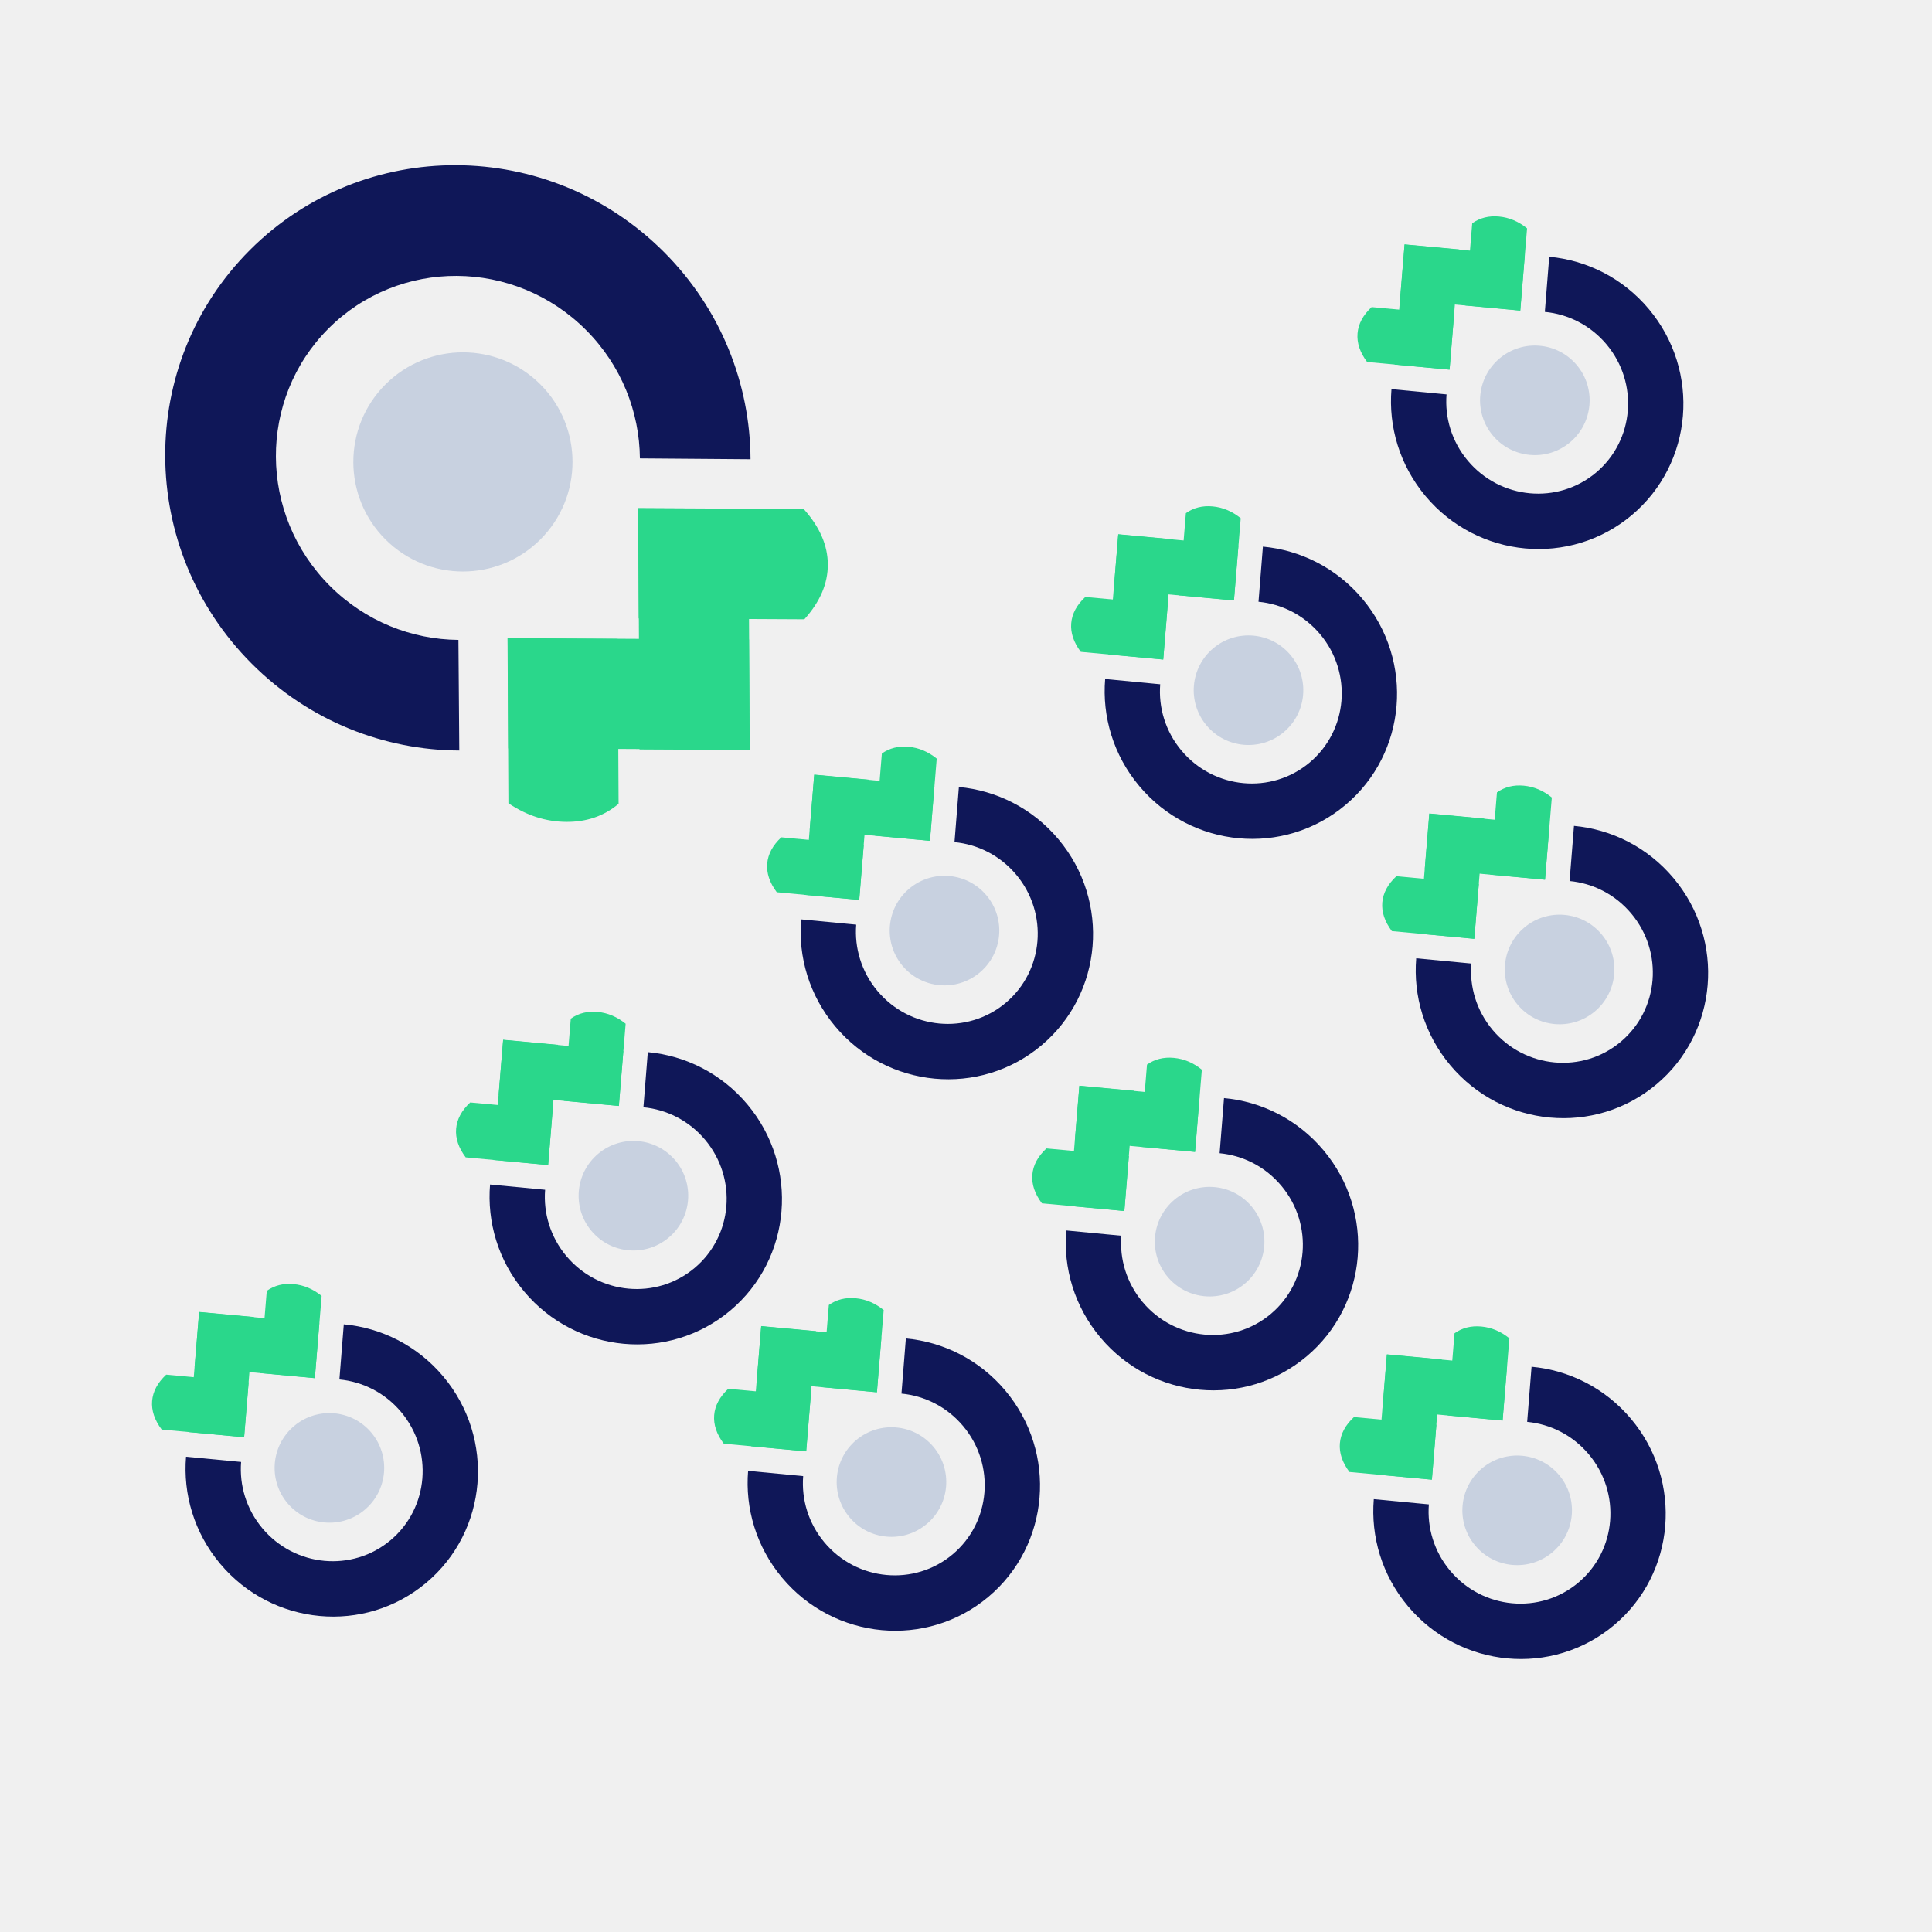
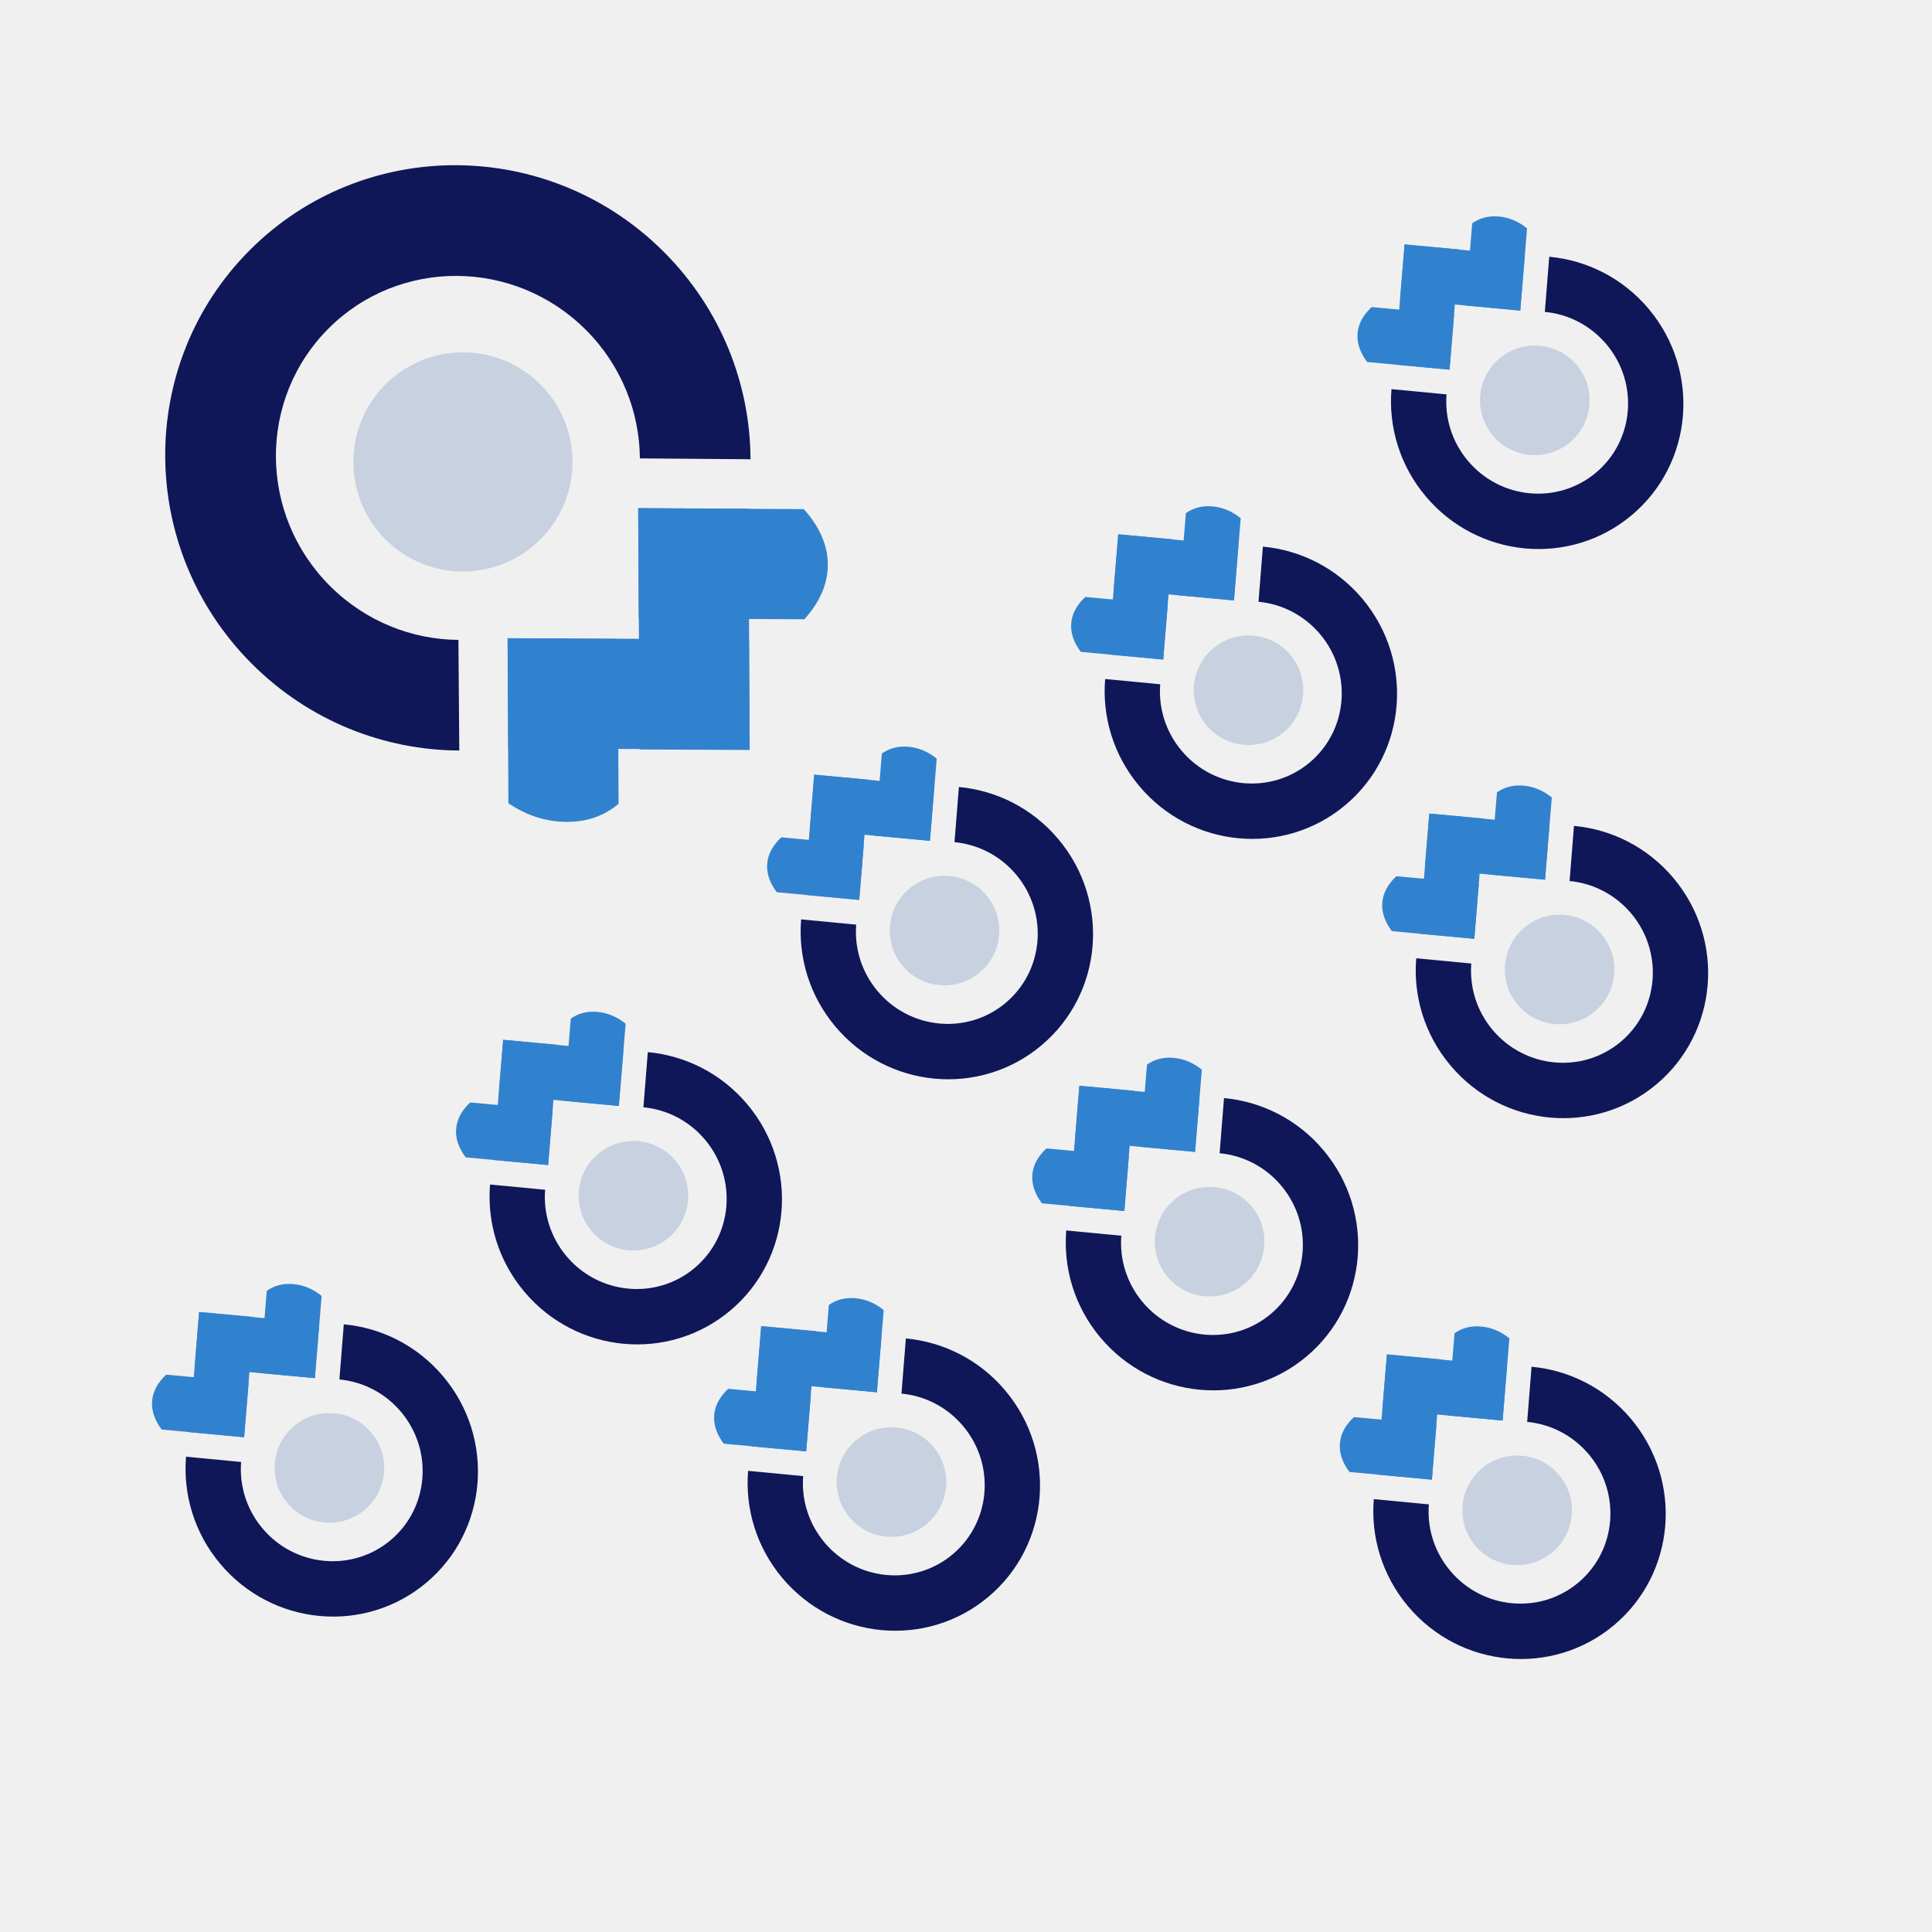
<svg xmlns="http://www.w3.org/2000/svg" width="500" height="500" viewBox="0 0 500 500" fill="none">
  <g clip-path="url(#clip0)">
-     <path fill-rule="evenodd" clip-rule="evenodd" d="M165.181 131.503L193.695 131.652L194.021 194.097L165.508 193.948L165.181 131.503Z" fill="#2AD78B" />
-     <path fill-rule="evenodd" clip-rule="evenodd" d="M131.352 165.198L159.865 165.347L160.088 208.023C156.354 211.18 151.844 212.74 146.558 212.705C141.273 212.669 136.278 211.059 131.575 207.874L131.352 165.198Z" fill="#2AD78B" />
-     <path fill-rule="evenodd" clip-rule="evenodd" d="M131.538 193.674L131.389 165.16L193.834 165.487L193.983 194L131.538 193.674Z" fill="#2AD78B" />
-     <path fill-rule="evenodd" clip-rule="evenodd" d="M165.301 160.046L165.152 131.532L208.018 131.756C212.14 136.35 214.215 141.12 214.24 146.064C214.266 151.008 212.242 155.743 208.167 160.27L165.301 160.046Z" fill="#2AD78B" />
+     <path fill-rule="evenodd" clip-rule="evenodd" d="M165.181 131.503L193.695 131.652L194.021 194.097L165.508 193.948L165.181 131.503Z" fill="#3182CE" />
+     <path fill-rule="evenodd" clip-rule="evenodd" d="M131.352 165.198L159.865 165.347L160.088 208.023C156.354 211.18 151.844 212.74 146.558 212.705C141.273 212.669 136.278 211.059 131.575 207.874L131.352 165.198Z" fill="#3182CE" />
+     <path fill-rule="evenodd" clip-rule="evenodd" d="M131.538 193.674L131.389 165.16L193.834 165.487L193.983 194L131.538 193.674Z" fill="#3182CE" />
+     <path fill-rule="evenodd" clip-rule="evenodd" d="M165.301 160.046L165.152 131.532L208.018 131.756C212.14 136.35 214.215 141.12 214.24 146.064C214.266 151.008 212.242 155.743 208.167 160.27L165.301 160.046Z" fill="#3182CE" />
    <path d="M139.859 139.601C150.935 128.525 150.935 110.568 139.859 99.493C128.784 88.418 110.827 88.418 99.752 99.493C88.676 110.568 88.676 128.525 99.752 139.601C110.827 150.676 128.784 150.676 139.859 139.601Z" fill="#C8D1E0" />
    <path fill-rule="evenodd" clip-rule="evenodd" d="M64.69 64.69C94.129 35.251 142.084 35.475 171.8 65.192C186.659 80.051 194.145 99.47 194.234 118.854L165.605 118.63C165.507 106.618 160.844 94.592 151.63 85.378C133.137 66.885 103.314 66.724 85.019 85.019C66.724 103.314 66.885 133.137 85.378 151.63C94.594 160.847 106.625 165.51 118.64 165.605L118.864 194.235C99.476 194.147 80.053 186.662 65.192 171.8C35.475 142.084 35.251 94.129 64.69 64.69Z" fill="#0F1758" />
  </g>
  <g clip-path="url(#clip1)">
-     <path fill-rule="evenodd" clip-rule="evenodd" d="M375.135 95.675L360.939 94.358L363.498 63.24L377.694 64.557L375.135 95.675Z" fill="#2AD78B" />
-     <path fill-rule="evenodd" clip-rule="evenodd" d="M393.454 80.366L379.258 79.049L381.006 57.783C383.004 56.373 385.319 55.792 387.95 56.04C390.581 56.288 392.998 57.308 395.202 59.1L393.454 80.366Z" fill="#2AD78B" />
-     <path fill-rule="evenodd" clip-rule="evenodd" d="M394.602 66.174L393.434 80.383L362.344 77.499L363.512 63.29L394.602 66.174Z" fill="#2AD78B" />
-     <path fill-rule="evenodd" clip-rule="evenodd" d="M376.319 81.453L375.151 95.662L353.809 93.682C351.956 91.214 351.131 88.749 351.333 86.285C351.536 83.821 352.751 81.55 354.978 79.473L376.319 81.453Z" fill="#2AD78B" />
+     <path fill-rule="evenodd" clip-rule="evenodd" d="M375.135 95.675L360.939 94.358L363.498 63.24L377.694 64.557L375.135 95.675Z" fill="#3182CE" />
+     <path fill-rule="evenodd" clip-rule="evenodd" d="M393.454 80.366L379.258 79.049L381.006 57.783C383.004 56.373 385.319 55.792 387.95 56.04C390.581 56.288 392.998 57.308 395.202 59.1L393.454 80.366Z" fill="#3182CE" />
+     <path fill-rule="evenodd" clip-rule="evenodd" d="M394.602 66.174L393.434 80.383L362.344 77.499L363.512 63.29L394.602 66.174Z" fill="#3182CE" />
+     <path fill-rule="evenodd" clip-rule="evenodd" d="M376.319 81.453L375.151 95.662L353.809 93.682C351.956 91.214 351.131 88.749 351.333 86.285C351.536 83.821 352.751 81.55 354.978 79.473L376.319 81.453Z" fill="#3182CE" />
    <path d="M388.101 92.745C382.101 97.779 381.319 106.724 386.353 112.723C391.387 118.722 400.331 119.505 406.33 114.471C412.33 109.437 413.112 100.492 408.078 94.493C403.044 88.494 394.1 87.711 388.101 92.745Z" fill="#C8D1E0" />
    <path fill-rule="evenodd" clip-rule="evenodd" d="M422.278 133.334C406.332 146.715 382.455 144.513 368.948 128.416C362.195 120.368 359.313 110.369 360.113 100.709L374.363 102.069C373.888 108.056 375.687 114.249 379.875 119.24C388.28 129.258 403.128 130.638 413.038 122.322C422.948 114.007 424.168 99.145 415.762 89.127C411.573 84.135 405.784 81.288 399.803 80.717L400.939 66.447C410.592 67.336 419.941 71.91 426.696 79.961C440.202 96.057 438.225 119.953 422.278 133.334Z" fill="#0F1758" />
  </g>
  <g clip-path="url(#clip2)">
-     <path fill-rule="evenodd" clip-rule="evenodd" d="M63.171 371.96L48.975 370.644L51.533 339.526L65.729 340.843L63.171 371.96Z" fill="#2AD78B" />
-     <path fill-rule="evenodd" clip-rule="evenodd" d="M81.49 356.651L67.293 355.335L69.042 334.068C71.04 332.658 73.354 332.078 75.985 332.326C78.617 332.574 81.034 333.593 83.238 335.385L81.49 356.651Z" fill="#2AD78B" />
-     <path fill-rule="evenodd" clip-rule="evenodd" d="M82.638 342.459L81.469 356.668L50.38 353.785L51.548 339.576L82.638 342.459Z" fill="#2AD78B" />
-     <path fill-rule="evenodd" clip-rule="evenodd" d="M64.355 357.738L63.187 371.947L41.845 369.967C39.992 367.5 39.166 365.034 39.369 362.57C39.572 360.106 40.786 357.836 43.013 355.758L64.355 357.738Z" fill="#2AD78B" />
+     <path fill-rule="evenodd" clip-rule="evenodd" d="M63.171 371.96L48.975 370.644L51.533 339.526L65.729 340.843L63.171 371.96Z" fill="#3182CE" />
+     <path fill-rule="evenodd" clip-rule="evenodd" d="M81.49 356.651L67.293 355.335L69.042 334.068C71.04 332.658 73.354 332.078 75.985 332.326C78.617 332.574 81.034 333.593 83.238 335.385L81.49 356.651Z" fill="#3182CE" />
+     <path fill-rule="evenodd" clip-rule="evenodd" d="M82.638 342.459L81.469 356.668L50.38 353.785L51.548 339.576L82.638 342.459Z" fill="#3182CE" />
+     <path fill-rule="evenodd" clip-rule="evenodd" d="M64.355 357.738L63.187 371.947L41.845 369.967C39.992 367.5 39.166 365.034 39.369 362.57C39.572 360.106 40.786 357.836 43.013 355.758L64.355 357.738Z" fill="#3182CE" />
    <path d="M76.136 369.031C70.137 374.065 69.355 383.009 74.389 389.008C79.423 395.007 88.367 395.79 94.366 390.756C100.365 385.722 101.148 376.778 96.114 370.778C91.08 364.779 82.136 363.997 76.136 369.031Z" fill="#C8D1E0" />
    <path fill-rule="evenodd" clip-rule="evenodd" d="M110.314 409.619C94.367 423 70.491 420.798 56.984 404.702C50.23 396.653 47.348 386.654 48.148 376.995L62.399 378.354C61.924 384.341 63.722 390.535 67.91 395.526C76.316 405.543 91.164 406.923 101.074 398.607C110.984 390.292 112.203 375.43 103.798 365.413C99.609 360.42 93.82 357.573 87.839 357.003L88.975 342.732C98.628 343.621 107.977 348.196 114.731 356.246C128.238 372.342 126.26 396.238 110.314 409.619Z" fill="#0F1758" />
  </g>
  <g clip-path="url(#clip3)">
-     <path fill-rule="evenodd" clip-rule="evenodd" d="M208.632 375.62L194.436 374.303L196.994 343.185L211.191 344.502L208.632 375.62Z" fill="#2AD78B" />
-     <path fill-rule="evenodd" clip-rule="evenodd" d="M226.951 360.311L212.755 358.994L214.503 337.728C216.501 336.318 218.816 335.737 221.447 335.985C224.078 336.233 226.495 337.253 228.699 339.044L226.951 360.311Z" fill="#2AD78B" />
-     <path fill-rule="evenodd" clip-rule="evenodd" d="M228.099 346.119L226.93 360.328L195.841 357.444L197.009 343.235L228.099 346.119Z" fill="#2AD78B" />
-     <path fill-rule="evenodd" clip-rule="evenodd" d="M209.816 361.397L208.648 375.606L187.306 373.627C185.453 371.159 184.628 368.693 184.83 366.229C185.033 363.765 186.248 361.495 188.475 359.418L209.816 361.397Z" fill="#2AD78B" />
+     <path fill-rule="evenodd" clip-rule="evenodd" d="M208.632 375.62L194.436 374.303L196.994 343.185L211.191 344.502L208.632 375.62Z" fill="#3182CE" />
+     <path fill-rule="evenodd" clip-rule="evenodd" d="M226.951 360.311L212.755 358.994L214.503 337.728C216.501 336.318 218.816 335.737 221.447 335.985C224.078 336.233 226.495 337.253 228.699 339.044L226.951 360.311Z" fill="#3182CE" />
+     <path fill-rule="evenodd" clip-rule="evenodd" d="M228.099 346.119L226.93 360.328L195.841 357.444L197.009 343.235L228.099 346.119Z" fill="#3182CE" />
+     <path fill-rule="evenodd" clip-rule="evenodd" d="M209.816 361.397L208.648 375.606L187.306 373.627C185.453 371.159 184.628 368.693 184.83 366.229C185.033 363.765 186.248 361.495 188.475 359.418L209.816 361.397Z" fill="#3182CE" />
    <path d="M221.598 372.69C215.598 377.724 214.816 386.668 219.85 392.667C224.884 398.667 233.828 399.449 239.827 394.415C245.827 389.381 246.609 380.437 241.575 374.438C236.541 368.438 227.597 367.656 221.598 372.69Z" fill="#C8D1E0" />
    <path fill-rule="evenodd" clip-rule="evenodd" d="M255.775 413.278C239.829 426.659 215.952 424.457 202.445 408.361C195.692 400.312 192.81 390.313 193.61 380.654L207.86 382.013C207.385 388.001 209.184 394.194 213.372 399.185C221.777 409.202 236.625 410.582 246.535 402.267C256.445 393.951 257.664 379.09 249.259 369.072C245.07 364.08 239.281 361.233 233.3 360.662L234.436 346.392C244.089 347.28 253.438 351.855 260.193 359.905C273.699 376.002 271.722 399.898 255.775 413.278Z" fill="#0F1758" />
  </g>
  <g clip-path="url(#clip4)">
-     <path fill-rule="evenodd" clip-rule="evenodd" d="M141.848 301.517L127.652 300.2L130.21 269.082L144.406 270.399L141.848 301.517Z" fill="#2AD78B" />
-     <path fill-rule="evenodd" clip-rule="evenodd" d="M160.167 286.208L145.971 284.891L147.719 263.625C149.717 262.215 152.032 261.634 154.663 261.882C157.294 262.13 159.711 263.15 161.915 264.941L160.167 286.208Z" fill="#2AD78B" />
-     <path fill-rule="evenodd" clip-rule="evenodd" d="M161.315 272.016L160.146 286.225L129.057 283.341L130.225 269.132L161.315 272.016Z" fill="#2AD78B" />
-     <path fill-rule="evenodd" clip-rule="evenodd" d="M143.032 287.294L141.864 301.504L120.522 299.524C118.669 297.056 117.844 294.59 118.046 292.126C118.249 289.663 119.464 287.392 121.691 285.315L143.032 287.294Z" fill="#2AD78B" />
+     <path fill-rule="evenodd" clip-rule="evenodd" d="M141.848 301.517L127.652 300.2L130.21 269.082L144.406 270.399L141.848 301.517Z" fill="#3182CE" />
+     <path fill-rule="evenodd" clip-rule="evenodd" d="M160.167 286.208L145.971 284.891L147.719 263.625C149.717 262.215 152.032 261.634 154.663 261.882C157.294 262.13 159.711 263.15 161.915 264.941L160.167 286.208Z" fill="#3182CE" />
+     <path fill-rule="evenodd" clip-rule="evenodd" d="M161.315 272.016L160.146 286.225L129.057 283.341L130.225 269.132L161.315 272.016Z" fill="#3182CE" />
+     <path fill-rule="evenodd" clip-rule="evenodd" d="M143.032 287.294L141.864 301.504L120.522 299.524C118.669 297.056 117.844 294.59 118.046 292.126C118.249 289.663 119.464 287.392 121.691 285.315L143.032 287.294Z" fill="#3182CE" />
    <path d="M154.814 298.587C148.814 303.621 148.032 312.565 153.066 318.565C158.1 324.564 167.044 325.346 173.043 320.312C179.043 315.278 179.825 306.334 174.791 300.335C169.757 294.336 160.813 293.553 154.814 298.587Z" fill="#C8D1E0" />
    <path fill-rule="evenodd" clip-rule="evenodd" d="M188.991 339.176C173.044 352.556 149.168 350.355 135.661 334.258C128.908 326.209 126.025 316.21 126.825 306.551L141.076 307.91C140.601 313.898 142.4 320.091 146.588 325.082C154.993 335.099 169.841 336.479 179.751 328.164C189.661 319.848 190.88 304.987 182.475 294.969C178.286 289.977 172.497 287.13 166.516 286.559L167.652 272.289C177.305 273.177 186.654 277.752 193.409 285.802C206.915 301.899 204.937 325.795 188.991 339.176Z" fill="#0F1758" />
  </g>
  <g clip-path="url(#clip5)">
-     <path fill-rule="evenodd" clip-rule="evenodd" d="M222.355 232.903L208.159 231.586L210.717 200.468L224.913 201.785L222.355 232.903Z" fill="#2AD78B" />
-     <path fill-rule="evenodd" clip-rule="evenodd" d="M240.674 217.594L226.478 216.277L228.226 195.011C230.224 193.601 232.538 193.02 235.17 193.268C237.801 193.516 240.218 194.536 242.422 196.328L240.674 217.594Z" fill="#2AD78B" />
-     <path fill-rule="evenodd" clip-rule="evenodd" d="M241.822 203.402L240.653 217.611L209.564 214.727L210.732 200.518L241.822 203.402Z" fill="#2AD78B" />
-     <path fill-rule="evenodd" clip-rule="evenodd" d="M223.539 218.681L222.371 232.89L201.029 230.91C199.176 228.442 198.351 225.976 198.553 223.512C198.756 221.049 199.971 218.778 202.198 216.701L223.539 218.681Z" fill="#2AD78B" />
+     <path fill-rule="evenodd" clip-rule="evenodd" d="M222.355 232.903L208.159 231.586L210.717 200.468L224.913 201.785L222.355 232.903Z" fill="#3182CE" />
+     <path fill-rule="evenodd" clip-rule="evenodd" d="M240.674 217.594L226.478 216.277L228.226 195.011C230.224 193.601 232.538 193.02 235.17 193.268C237.801 193.516 240.218 194.536 242.422 196.328L240.674 217.594Z" fill="#3182CE" />
+     <path fill-rule="evenodd" clip-rule="evenodd" d="M241.822 203.402L240.653 217.611L209.564 214.727L210.732 200.518L241.822 203.402Z" fill="#3182CE" />
+     <path fill-rule="evenodd" clip-rule="evenodd" d="M223.539 218.681L222.371 232.89L201.029 230.91C199.176 228.442 198.351 225.976 198.553 223.512C198.756 221.049 199.971 218.778 202.198 216.701L223.539 218.681Z" fill="#3182CE" />
    <path d="M235.321 229.973C229.321 235.007 228.539 243.951 233.573 249.951C238.607 255.95 247.551 256.732 253.55 251.698C259.55 246.664 260.332 237.72 255.298 231.721C250.264 225.722 241.32 224.939 235.321 229.973Z" fill="#C8D1E0" />
    <path fill-rule="evenodd" clip-rule="evenodd" d="M269.498 270.562C253.551 283.942 229.675 281.741 216.168 265.644C209.415 257.595 206.532 247.596 207.332 237.937L221.583 239.296C221.108 245.284 222.907 251.477 227.095 256.468C235.5 266.486 250.348 267.865 260.258 259.55C270.168 251.234 271.387 236.373 262.982 226.355C258.793 221.363 253.004 218.516 247.023 217.945L248.159 203.675C257.812 204.563 267.161 209.138 273.916 217.188C287.422 233.285 285.444 257.181 269.498 270.562Z" fill="#0F1758" />
  </g>
  <g clip-path="url(#clip6)">
-     <path fill-rule="evenodd" clip-rule="evenodd" d="M301.032 170.693L286.836 169.376L289.395 138.258L303.591 139.575L301.032 170.693Z" fill="#2AD78B" />
-     <path fill-rule="evenodd" clip-rule="evenodd" d="M319.351 155.384L305.155 154.067L306.903 132.801C308.901 131.391 311.216 130.81 313.847 131.058C316.478 131.306 318.895 132.326 321.099 134.118L319.351 155.384Z" fill="#2AD78B" />
-     <path fill-rule="evenodd" clip-rule="evenodd" d="M320.499 141.192L319.331 155.401L288.241 152.517L289.409 138.308L320.499 141.192Z" fill="#2AD78B" />
-     <path fill-rule="evenodd" clip-rule="evenodd" d="M302.216 156.471L301.048 170.68L279.706 168.7C277.853 166.232 277.028 163.766 277.23 161.303C277.433 158.839 278.648 156.568 280.875 154.491L302.216 156.471Z" fill="#2AD78B" />
+     <path fill-rule="evenodd" clip-rule="evenodd" d="M301.032 170.693L286.836 169.376L289.395 138.258L303.591 139.575L301.032 170.693Z" fill="#3182CE" />
+     <path fill-rule="evenodd" clip-rule="evenodd" d="M319.351 155.384L305.155 154.067L306.903 132.801C308.901 131.391 311.216 130.81 313.847 131.058C316.478 131.306 318.895 132.326 321.099 134.118L319.351 155.384Z" fill="#3182CE" />
+     <path fill-rule="evenodd" clip-rule="evenodd" d="M320.499 141.192L319.331 155.401L288.241 152.517L289.409 138.308L320.499 141.192Z" fill="#3182CE" />
+     <path fill-rule="evenodd" clip-rule="evenodd" d="M302.216 156.471L301.048 170.68L279.706 168.7C277.853 166.232 277.028 163.766 277.23 161.303C277.433 158.839 278.648 156.568 280.875 154.491L302.216 156.471Z" fill="#3182CE" />
    <path d="M313.998 167.763C307.998 172.797 307.216 181.741 312.25 187.741C317.284 193.74 326.228 194.523 332.227 189.489C338.227 184.455 339.009 175.51 333.975 169.511C328.941 163.512 319.997 162.729 313.998 167.763Z" fill="#C8D1E0" />
    <path fill-rule="evenodd" clip-rule="evenodd" d="M348.175 208.352C332.229 221.732 308.352 219.531 294.845 203.434C288.092 195.385 285.21 185.386 286.01 175.727L300.26 177.087C299.785 183.074 301.584 189.267 305.772 194.258C314.177 204.276 329.025 205.655 338.935 197.34C348.845 189.025 350.065 174.163 341.659 164.145C337.47 159.153 331.681 156.306 325.7 155.735L326.836 141.465C336.489 142.354 345.838 146.928 352.593 154.978C366.099 171.075 364.122 194.971 348.175 208.352Z" fill="#0F1758" />
  </g>
  <g clip-path="url(#clip7)">
-     <path fill-rule="evenodd" clip-rule="evenodd" d="M290.968 313.41L276.772 312.093L279.331 280.975L293.527 282.292L290.968 313.41Z" fill="#2AD78B" />
-     <path fill-rule="evenodd" clip-rule="evenodd" d="M309.287 298.101L295.091 296.784L296.84 275.518C298.838 274.108 301.152 273.527 303.783 273.775C306.414 274.023 308.832 275.043 311.036 276.834L309.287 298.101Z" fill="#2AD78B" />
-     <path fill-rule="evenodd" clip-rule="evenodd" d="M310.435 283.909L309.267 298.118L278.178 295.234L279.346 281.025L310.435 283.909Z" fill="#2AD78B" />
-     <path fill-rule="evenodd" clip-rule="evenodd" d="M292.153 299.187L290.984 313.396L269.643 311.417C267.79 308.949 266.964 306.483 267.167 304.019C267.37 301.555 268.584 299.285 270.811 297.208L292.153 299.187Z" fill="#2AD78B" />
+     <path fill-rule="evenodd" clip-rule="evenodd" d="M290.968 313.41L276.772 312.093L279.331 280.975L293.527 282.292L290.968 313.41Z" fill="#3182CE" />
+     <path fill-rule="evenodd" clip-rule="evenodd" d="M309.287 298.101L295.091 296.784L296.84 275.518C298.838 274.108 301.152 273.527 303.783 273.775C306.414 274.023 308.832 275.043 311.036 276.834L309.287 298.101Z" fill="#3182CE" />
+     <path fill-rule="evenodd" clip-rule="evenodd" d="M310.435 283.909L309.267 298.118L278.178 295.234L279.346 281.025L310.435 283.909Z" fill="#3182CE" />
+     <path fill-rule="evenodd" clip-rule="evenodd" d="M292.153 299.187L290.984 313.396L269.643 311.417C267.79 308.949 266.964 306.483 267.167 304.019C267.37 301.555 268.584 299.285 270.811 297.208L292.153 299.187Z" fill="#3182CE" />
    <path d="M303.934 310.48C297.935 315.514 297.152 324.458 302.186 330.457C307.22 336.457 316.165 337.239 322.164 332.205C328.163 327.171 328.946 318.227 323.912 312.228C318.878 306.228 309.934 305.446 303.934 310.48Z" fill="#C8D1E0" />
    <path fill-rule="evenodd" clip-rule="evenodd" d="M338.112 351.069C322.165 364.449 298.289 362.248 284.782 346.151C278.028 338.102 275.146 328.103 275.946 318.444L290.197 319.803C289.722 325.791 291.52 331.984 295.708 336.975C304.114 346.992 318.962 348.372 328.872 340.057C338.782 331.741 340.001 316.88 331.595 306.862C327.406 301.87 321.617 299.023 315.637 298.452L316.773 284.182C326.426 285.07 335.774 289.645 342.529 297.695C356.036 313.792 354.058 337.688 338.112 351.069Z" fill="#0F1758" />
  </g>
  <g clip-path="url(#clip8)">
-     <path fill-rule="evenodd" clip-rule="evenodd" d="M381.539 242.966L367.343 241.65L369.901 210.532L384.097 211.849L381.539 242.966Z" fill="#2AD78B" />
-     <path fill-rule="evenodd" clip-rule="evenodd" d="M399.858 227.657L385.662 226.34L387.41 205.074C389.408 203.664 391.722 203.083 394.354 203.332C396.985 203.58 399.402 204.599 401.606 206.391L399.858 227.657Z" fill="#2AD78B" />
-     <path fill-rule="evenodd" clip-rule="evenodd" d="M401.006 213.465L399.837 227.674L368.748 224.791L369.916 210.582L401.006 213.465Z" fill="#2AD78B" />
-     <path fill-rule="evenodd" clip-rule="evenodd" d="M382.723 228.744L381.555 242.953L360.213 240.973C358.36 238.505 357.535 236.04 357.737 233.576C357.94 231.112 359.155 228.841 361.382 226.764L382.723 228.744Z" fill="#2AD78B" />
+     <path fill-rule="evenodd" clip-rule="evenodd" d="M381.539 242.966L367.343 241.65L369.901 210.532L384.097 211.849L381.539 242.966Z" fill="#3182CE" />
+     <path fill-rule="evenodd" clip-rule="evenodd" d="M399.858 227.657L385.662 226.34L387.41 205.074C389.408 203.664 391.722 203.083 394.354 203.332C396.985 203.58 399.402 204.599 401.606 206.391L399.858 227.657Z" fill="#3182CE" />
+     <path fill-rule="evenodd" clip-rule="evenodd" d="M401.006 213.465L399.837 227.674L368.748 224.791L369.916 210.582L401.006 213.465Z" fill="#3182CE" />
+     <path fill-rule="evenodd" clip-rule="evenodd" d="M382.723 228.744L381.555 242.953L360.213 240.973C358.36 238.505 357.535 236.04 357.737 233.576C357.94 231.112 359.155 228.841 361.382 226.764L382.723 228.744Z" fill="#3182CE" />
    <path d="M394.505 240.036C388.505 245.07 387.723 254.015 392.757 260.014C397.791 266.013 406.735 266.796 412.734 261.762C418.734 256.728 419.516 247.784 414.482 241.784C409.448 235.785 400.504 235.002 394.505 240.036Z" fill="#C8D1E0" />
    <path fill-rule="evenodd" clip-rule="evenodd" d="M428.682 280.625C412.735 294.006 388.859 291.804 375.352 275.707C368.599 267.659 365.716 257.66 366.516 248.001L380.767 249.36C380.292 255.347 382.091 261.541 386.279 266.532C394.684 276.549 409.532 277.929 419.442 269.613C429.352 261.298 430.571 246.436 422.166 236.419C417.977 231.426 412.188 228.579 406.207 228.009L407.343 213.738C416.996 214.627 426.345 219.202 433.1 227.252C446.606 243.348 444.628 267.244 428.682 280.625Z" fill="#0F1758" />
  </g>
  <g clip-path="url(#clip9)">
-     <path fill-rule="evenodd" clip-rule="evenodd" d="M370.561 382.939L356.365 381.622L358.923 350.504L373.119 351.821L370.561 382.939Z" fill="#2AD78B" />
-     <path fill-rule="evenodd" clip-rule="evenodd" d="M388.88 367.63L374.683 366.313L376.432 345.046C378.43 343.637 380.744 343.056 383.375 343.304C386.007 343.552 388.424 344.572 390.628 346.363L388.88 367.63Z" fill="#2AD78B" />
-     <path fill-rule="evenodd" clip-rule="evenodd" d="M390.028 353.438L388.859 367.647L357.77 364.763L358.938 350.554L390.028 353.438Z" fill="#2AD78B" />
-     <path fill-rule="evenodd" clip-rule="evenodd" d="M371.745 368.716L370.577 382.925L349.235 380.946C347.382 378.478 346.557 376.012 346.759 373.548C346.962 371.084 348.176 368.814 350.403 366.737L371.745 368.716Z" fill="#2AD78B" />
+     <path fill-rule="evenodd" clip-rule="evenodd" d="M370.561 382.939L356.365 381.622L358.923 350.504L373.119 351.821L370.561 382.939Z" fill="#3182CE" />
+     <path fill-rule="evenodd" clip-rule="evenodd" d="M388.88 367.63L374.683 366.313L376.432 345.046C378.43 343.637 380.744 343.056 383.375 343.304C386.007 343.552 388.424 344.572 390.628 346.363L388.88 367.63Z" fill="#3182CE" />
+     <path fill-rule="evenodd" clip-rule="evenodd" d="M390.028 353.438L388.859 367.647L357.77 364.763L358.938 350.554L390.028 353.438Z" fill="#3182CE" />
+     <path fill-rule="evenodd" clip-rule="evenodd" d="M371.745 368.716L370.577 382.925L349.235 380.946C347.382 378.478 346.557 376.012 346.759 373.548C346.962 371.084 348.176 368.814 350.403 366.737L371.745 368.716Z" fill="#3182CE" />
    <path d="M383.526 380.009C377.527 385.043 376.745 393.987 381.779 399.986C386.813 405.985 395.757 406.768 401.756 401.734C407.755 396.7 408.538 387.756 403.504 381.756C398.47 375.757 389.526 374.975 383.526 380.009Z" fill="#C8D1E0" />
    <path fill-rule="evenodd" clip-rule="evenodd" d="M417.704 420.597C401.757 433.978 377.881 431.776 364.374 415.68C357.62 407.631 354.738 397.632 355.538 387.973L369.789 389.332C369.314 395.319 371.113 401.513 375.3 406.504C383.706 416.521 398.554 417.901 408.464 409.585C418.374 401.27 419.593 386.408 411.188 376.391C406.999 371.399 401.21 368.552 395.229 367.981L396.365 353.711C406.018 354.599 415.367 359.174 422.121 367.224C435.628 383.321 433.65 407.217 417.704 420.597Z" fill="#0F1758" />
  </g>
  <defs>
    <clipPath id="clip0">
      <rect width="182.97" height="182.97" fill="white" transform="translate(0 129.38) rotate(-45)" />
    </clipPath>
    <clipPath id="clip1">
      <rect width="91.485" height="91.485" fill="white" transform="translate(457.319 103.931) rotate(140)" />
    </clipPath>
    <clipPath id="clip2">
      <rect width="91.485" height="91.485" fill="white" transform="translate(145.355 380.216) rotate(140)" />
    </clipPath>
    <clipPath id="clip3">
      <rect width="91.485" height="91.485" fill="white" transform="translate(290.816 383.876) rotate(140)" />
    </clipPath>
    <clipPath id="clip4">
      <rect width="91.485" height="91.485" fill="white" transform="translate(224.032 309.773) rotate(140)" />
    </clipPath>
    <clipPath id="clip5">
      <rect width="91.485" height="91.485" fill="white" transform="translate(304.539 241.159) rotate(140)" />
    </clipPath>
    <clipPath id="clip6">
      <rect width="91.485" height="91.485" fill="white" transform="translate(383.216 178.949) rotate(140)" />
    </clipPath>
    <clipPath id="clip7">
      <rect width="91.485" height="91.485" fill="white" transform="translate(373.152 321.666) rotate(140)" />
    </clipPath>
    <clipPath id="clip8">
      <rect width="91.485" height="91.485" fill="white" transform="translate(463.723 251.222) rotate(140)" />
    </clipPath>
    <clipPath id="clip9">
      <rect width="91.485" height="91.485" fill="white" transform="translate(452.745 391.195) rotate(140)" />
    </clipPath>
  </defs>
</svg>
